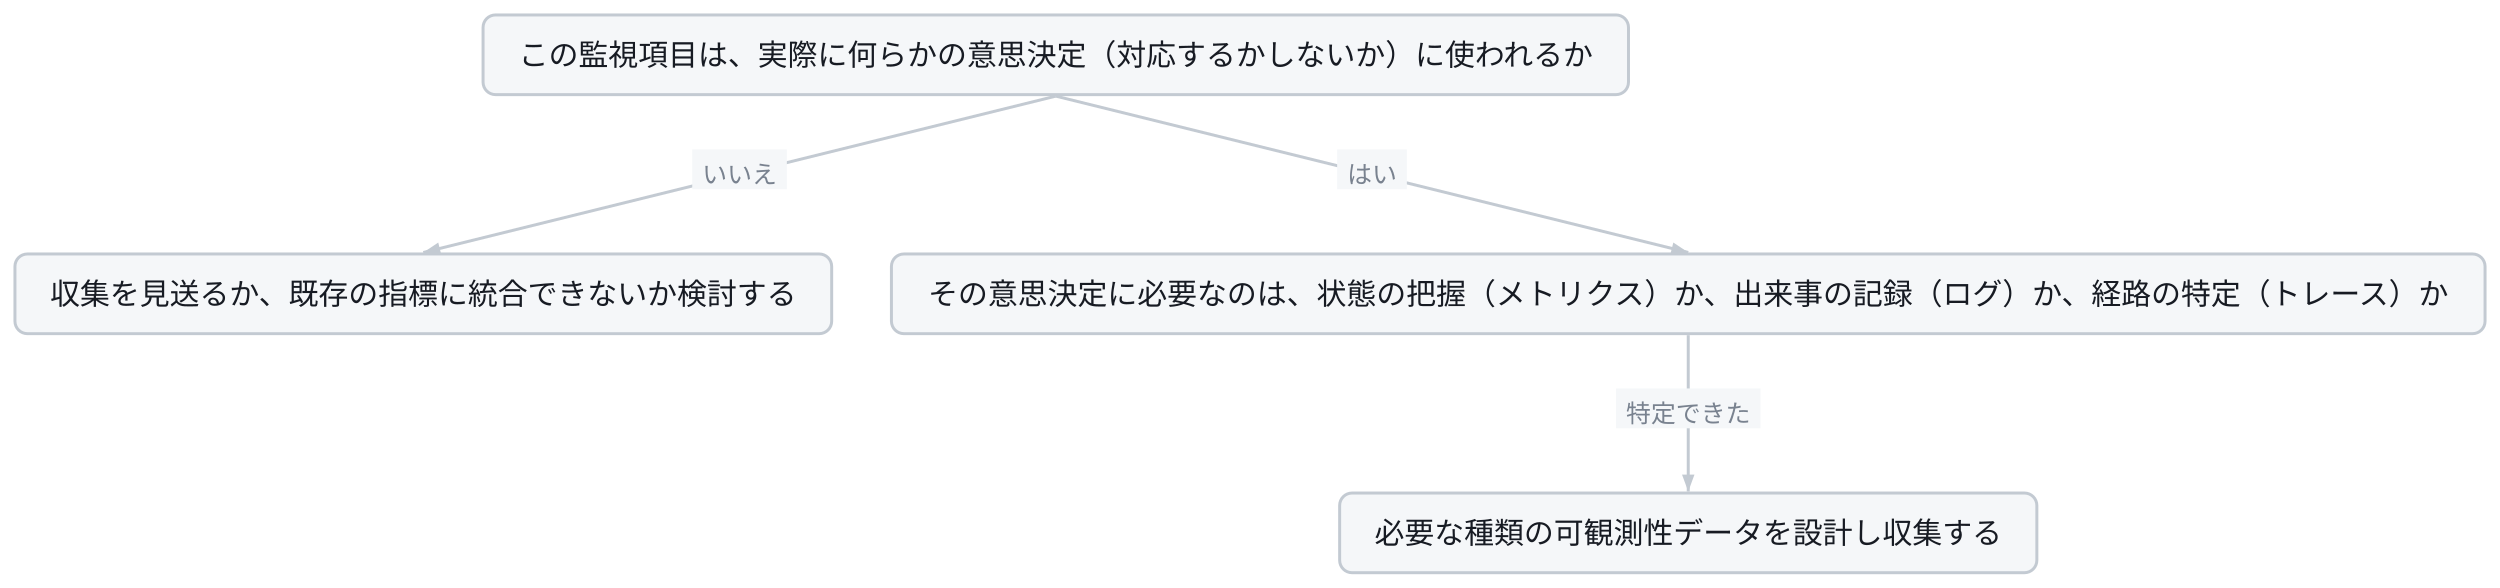
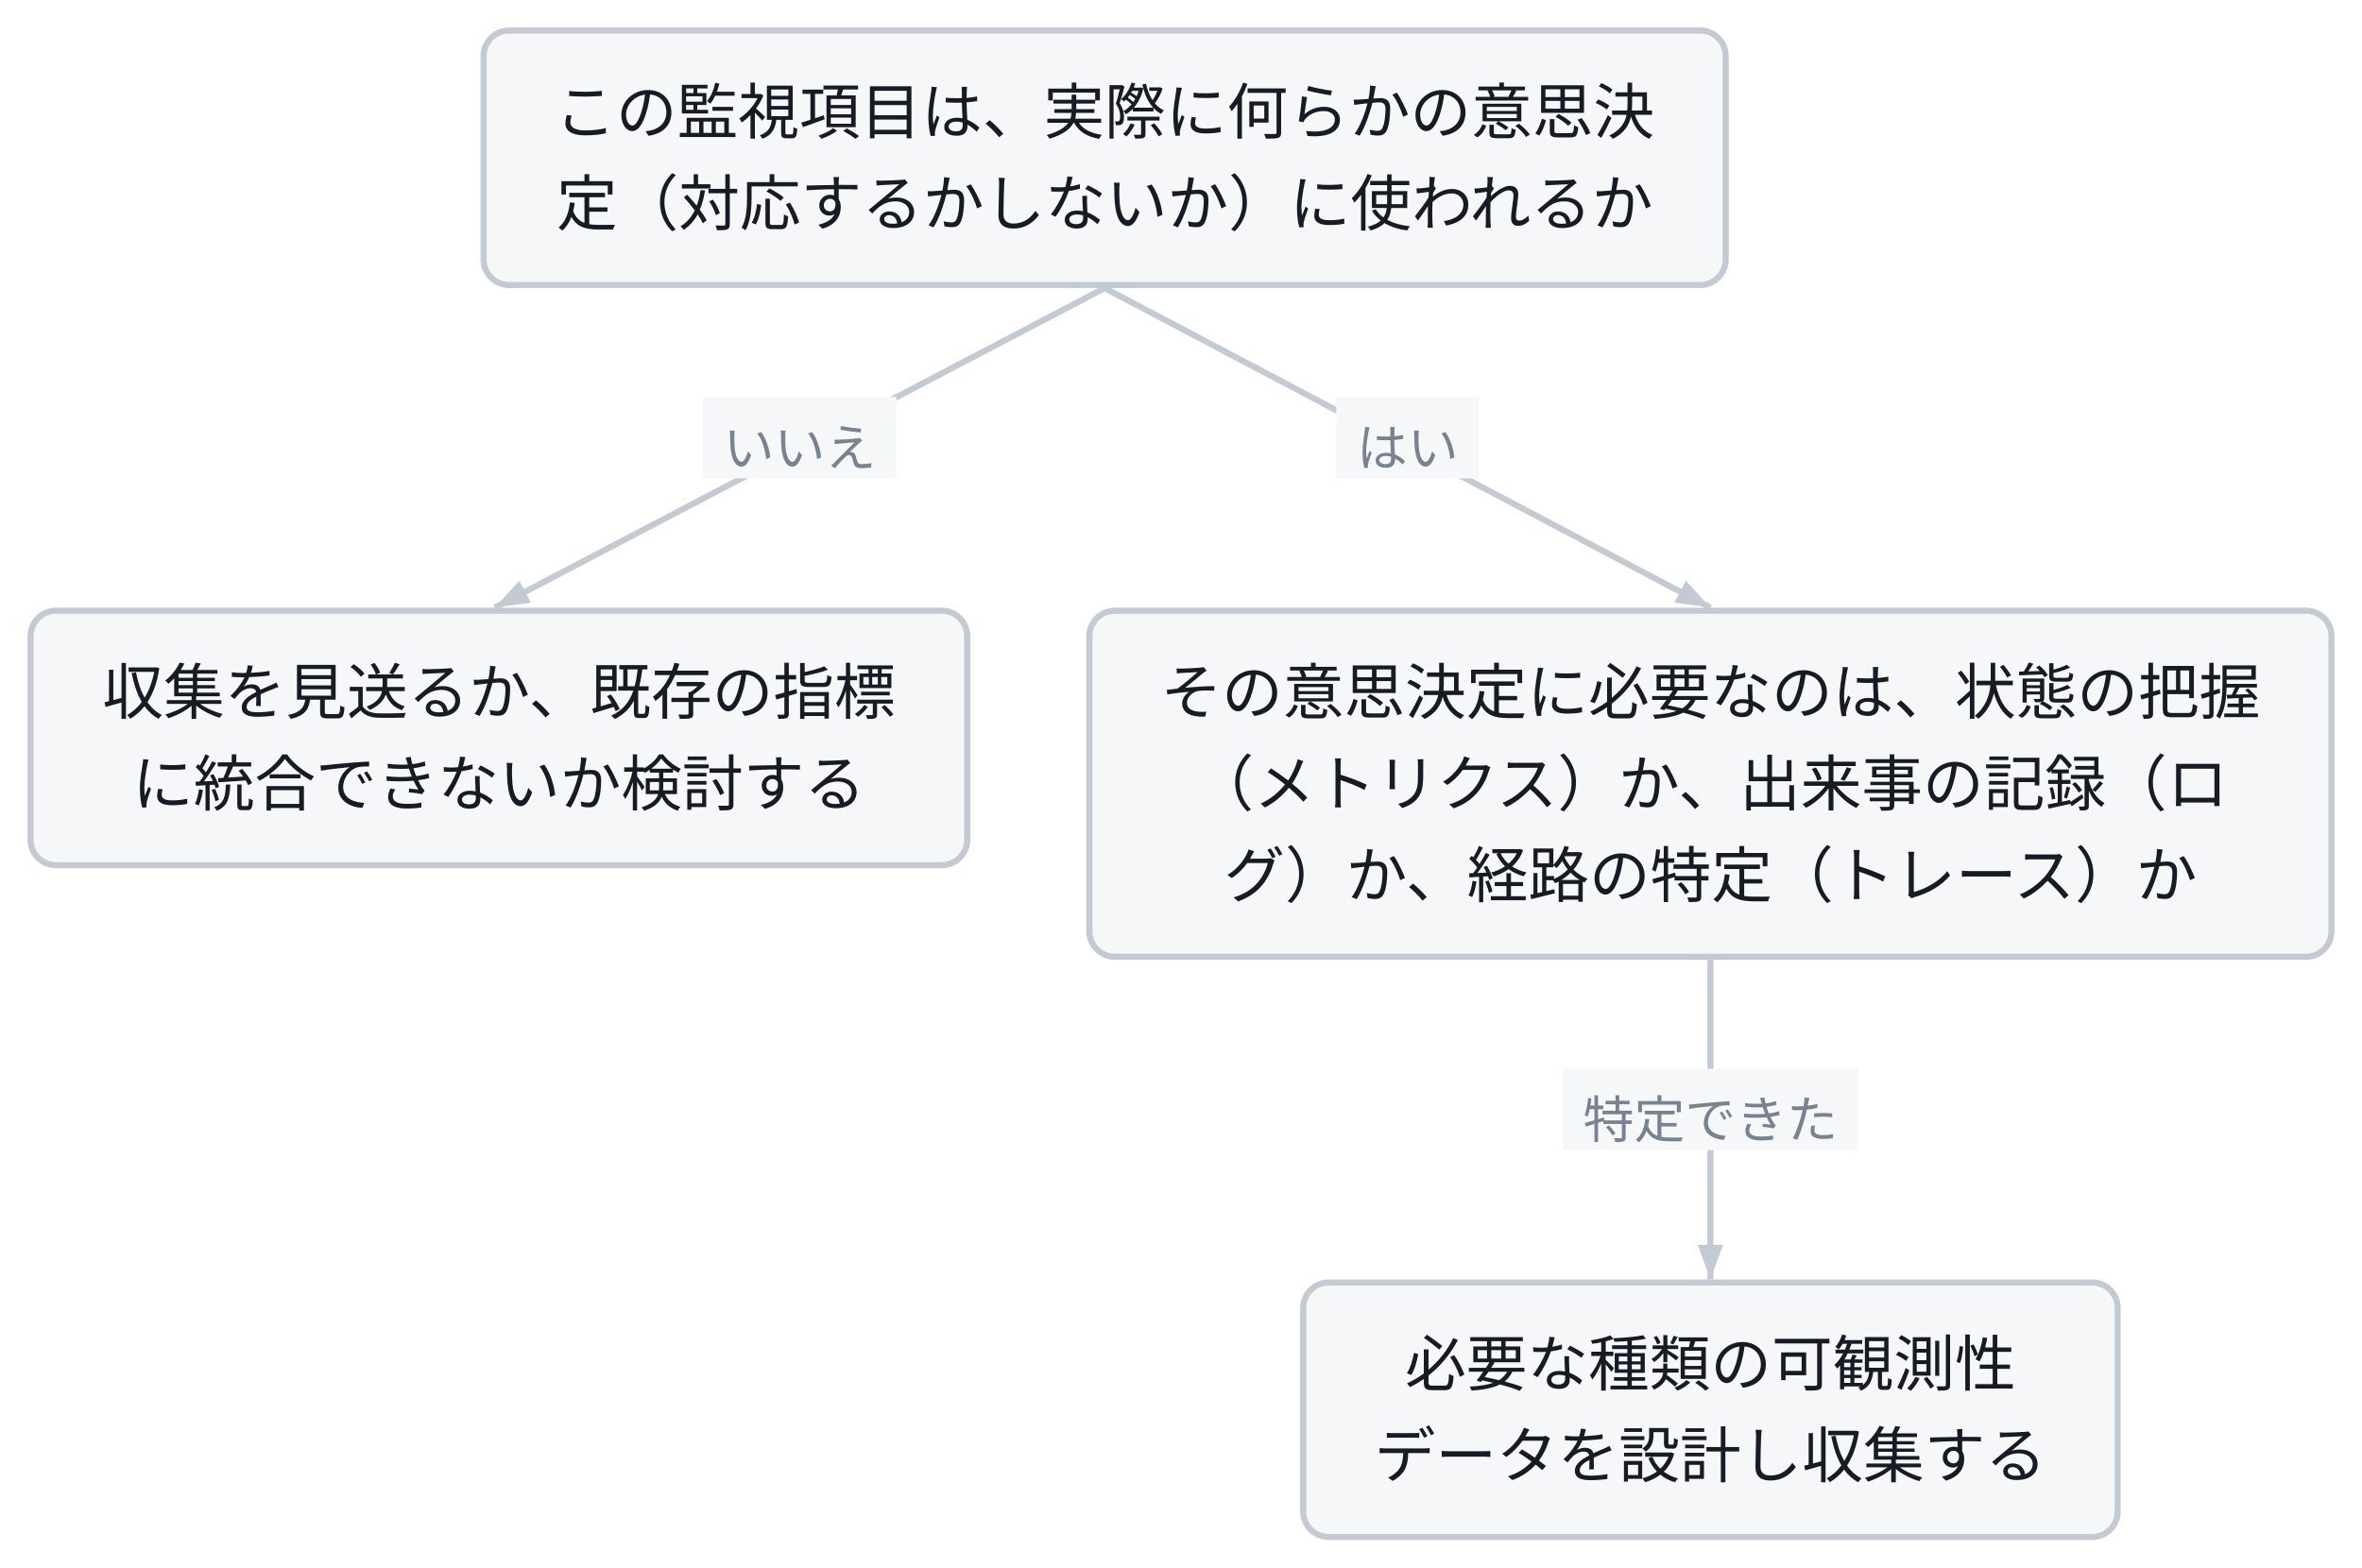
- <svg class="wf-fig" viewBox="0 0 1004 236" width="1004" height="236" role="img">
+ <svg class="wf-fig" viewBox="0 0 464 308" width="464" height="308" role="img">
  <g transform="translate(6.0,6.0)">
-     <path d="M418.0,32.6 L164.0,95.4" fill="none" stroke="#C3CAD2" stroke-width="1.2" />
-     <polygon points="164.0,95.4 170.0,91.4 171.2,96.2" fill="#C3CAD2" />
-     <rect x="272.0" y="54.0" width="38.0" height="16.0" fill="#F5F7F9" />
-     <text x="291.0" y="67.6" text-anchor="middle" font-family="Noto Sans JP, Hiragino Kaku Gothic ProN, sans-serif" font-size="10.0" fill="#79828F">いいえ</text>
-     <path d="M418.0,32.6 L672.0,95.4" fill="none" stroke="#C3CAD2" stroke-width="1.2" />
-     <polygon points="672.0,95.4 664.8,96.2 666.0,91.4" fill="#C3CAD2" />
-     <rect x="531.0" y="54.0" width="28.0" height="16.0" fill="#F5F7F9" />
-     <text x="545.0" y="67.6" text-anchor="middle" font-family="Noto Sans JP, Hiragino Kaku Gothic ProN, sans-serif" font-size="10.0" fill="#79828F">はい</text>
-     <path d="M672.0,128.6 L672.0,191.4" fill="none" stroke="#C3CAD2" stroke-width="1.2" />
-     <polygon points="672.0,191.4 669.5,184.6 674.5,184.6" fill="#C3CAD2" />
-     <rect x="643.0" y="150.0" width="58.0" height="16.0" fill="#F5F7F9" />
-     <text x="672.0" y="163.6" text-anchor="middle" font-family="Noto Sans JP, Hiragino Kaku Gothic ProN, sans-serif" font-size="10.0" fill="#79828F">特定できた</text>
-     <g class="wf-node" transform="translate(188.0,0.0)">
+     <path d="M211.0,50.6 L91.2,113.4" fill="none" stroke="#C3CAD2" stroke-width="1.2" />
+     <polygon points="91.2,113.4 96.0,108.1 98.3,112.4" fill="#C3CAD2" />
+     <rect x="132.1" y="72.0" width="38.0" height="16.0" fill="#F5F7F9" />
+     <text x="151.1" y="85.6" text-anchor="middle" font-family="Noto Sans JP, Hiragino Kaku Gothic ProN, sans-serif" font-size="10.0" fill="#79828F">いいえ</text>
+     <path d="M211.0,50.6 L330.0,113.4" fill="none" stroke="#C3CAD2" stroke-width="1.2" />
+     <polygon points="330.0,113.4 322.9,112.4 325.2,108.1" fill="#C3CAD2" />
+     <rect x="256.5" y="72.0" width="28.0" height="16.0" fill="#F5F7F9" />
+     <text x="270.5" y="85.6" text-anchor="middle" font-family="Noto Sans JP, Hiragino Kaku Gothic ProN, sans-serif" font-size="10.0" fill="#79828F">はい</text>
+     <path d="M330.0,182.6 L330.0,245.4" fill="none" stroke="#C3CAD2" stroke-width="1.2" />
+     <polygon points="330.0,245.4 327.5,238.6 332.5,238.6" fill="#C3CAD2" />
+     <rect x="301.0" y="204.0" width="58.0" height="16.0" fill="#F5F7F9" />
+     <text x="330.0" y="217.6" text-anchor="middle" font-family="Noto Sans JP, Hiragino Kaku Gothic ProN, sans-serif" font-size="10.0" fill="#79828F">特定できた</text>
+     <g class="wf-node" transform="translate(89.0,0.0)">
      <g class="svg-box" role="plain">
-         <rect x="0" y="0" width="460.0" height="32.0" rx="5.0" fill="#F5F7F9" stroke="#C3CAD2" stroke-width="1.2" />
-         <text x="230.0" y="20.3" text-anchor="middle" font-family="Noto Sans JP, Hiragino Kaku Gothic ProN, sans-serif" font-size="12.0" font-weight="400" fill="#171B23">この監視項目は、実際に何らかの意思決定（対応するかしないか）に使われるか</text>
+         <rect x="0" y="0" width="244.0" height="50.0" rx="5.0" fill="#F5F7F9" stroke="#C3CAD2" stroke-width="1.2" />
+         <text x="122.0" y="20.3" text-anchor="middle" font-family="Noto Sans JP, Hiragino Kaku Gothic ProN, sans-serif" font-size="12.0" font-weight="400" fill="#171B23">この監視項目は、実際に何らかの意思決</text>
+         <text x="122.0" y="38.3" text-anchor="middle" font-family="Noto Sans JP, Hiragino Kaku Gothic ProN, sans-serif" font-size="12.0" font-weight="400" fill="#171B23">定（対応するかしないか）に使われるか</text>
      </g>
    </g>
-     <g class="wf-node" transform="translate(0.0,96.0)">
+     <g class="wf-node" transform="translate(0.0,114.0)">
      <g class="svg-box" role="plain">
-         <rect x="0" y="0" width="328.0" height="32.0" rx="5.0" fill="#F5F7F9" stroke="#C3CAD2" stroke-width="1.2" />
-         <text x="164.0" y="20.3" text-anchor="middle" font-family="Noto Sans JP, Hiragino Kaku Gothic ProN, sans-serif" font-size="12.0" font-weight="400" fill="#171B23">収集を見送るか、既存の指標に統合できないか検討する</text>
+         <rect x="0" y="0" width="184.0" height="50.0" rx="5.0" fill="#F5F7F9" stroke="#C3CAD2" stroke-width="1.2" />
+         <text x="92.0" y="20.3" text-anchor="middle" font-family="Noto Sans JP, Hiragino Kaku Gothic ProN, sans-serif" font-size="12.0" font-weight="400" fill="#171B23">収集を見送るか、既存の指標</text>
+         <text x="92.0" y="38.3" text-anchor="middle" font-family="Noto Sans JP, Hiragino Kaku Gothic ProN, sans-serif" font-size="12.0" font-weight="400" fill="#171B23">に統合できないか検討する</text>
      </g>
    </g>
-     <g class="wf-node" transform="translate(352.0,96.0)">
+     <g class="wf-node" transform="translate(208.0,114.0)">
      <g class="svg-box" role="plain">
-         <rect x="0" y="0" width="640.0" height="32.0" rx="5.0" fill="#F5F7F9" stroke="#C3CAD2" stroke-width="1.2" />
-         <text x="320.0" y="20.3" text-anchor="middle" font-family="Noto Sans JP, Hiragino Kaku Gothic ProN, sans-serif" font-size="12.0" font-weight="400" fill="#171B23">その意思決定に必要なのは、状態の把握（メトリクス）か、出来事の記録（ログ）か、経路の特定（トレース）か</text>
+         <rect x="0" y="0" width="244.0" height="68.0" rx="5.0" fill="#F5F7F9" stroke="#C3CAD2" stroke-width="1.2" />
+         <text x="122.0" y="20.3" text-anchor="middle" font-family="Noto Sans JP, Hiragino Kaku Gothic ProN, sans-serif" font-size="12.0" font-weight="400" fill="#171B23">その意思決定に必要なのは、状態の把握</text>
+         <text x="122.0" y="38.3" text-anchor="middle" font-family="Noto Sans JP, Hiragino Kaku Gothic ProN, sans-serif" font-size="12.0" font-weight="400" fill="#171B23">（メトリクス）か、出来事の記録（ロ</text>
+         <text x="122.0" y="56.3" text-anchor="middle" font-family="Noto Sans JP, Hiragino Kaku Gothic ProN, sans-serif" font-size="12.0" font-weight="400" fill="#171B23">グ）か、経路の特定（トレース）か</text>
      </g>
    </g>
-     <g class="wf-node" transform="translate(532.0,192.0)">
+     <g class="wf-node" transform="translate(250.0,246.0)">
      <g class="svg-box" role="plain">
-         <rect x="0" y="0" width="280.0" height="32.0" rx="5.0" fill="#F5F7F9" stroke="#C3CAD2" stroke-width="1.2" />
-         <text x="140.0" y="20.3" text-anchor="middle" font-family="Noto Sans JP, Hiragino Kaku Gothic ProN, sans-serif" font-size="12.0" font-weight="400" fill="#171B23">必要な種類の可観測性データを設計し収集する</text>
+         <rect x="0" y="0" width="160.0" height="50.0" rx="5.0" fill="#F5F7F9" stroke="#C3CAD2" stroke-width="1.2" />
+         <text x="80.0" y="20.3" text-anchor="middle" font-family="Noto Sans JP, Hiragino Kaku Gothic ProN, sans-serif" font-size="12.0" font-weight="400" fill="#171B23">必要な種類の可観測性</text>
+         <text x="80.0" y="38.3" text-anchor="middle" font-family="Noto Sans JP, Hiragino Kaku Gothic ProN, sans-serif" font-size="12.0" font-weight="400" fill="#171B23">データを設計し収集する</text>
      </g>
    </g>
  </g>
</svg>
